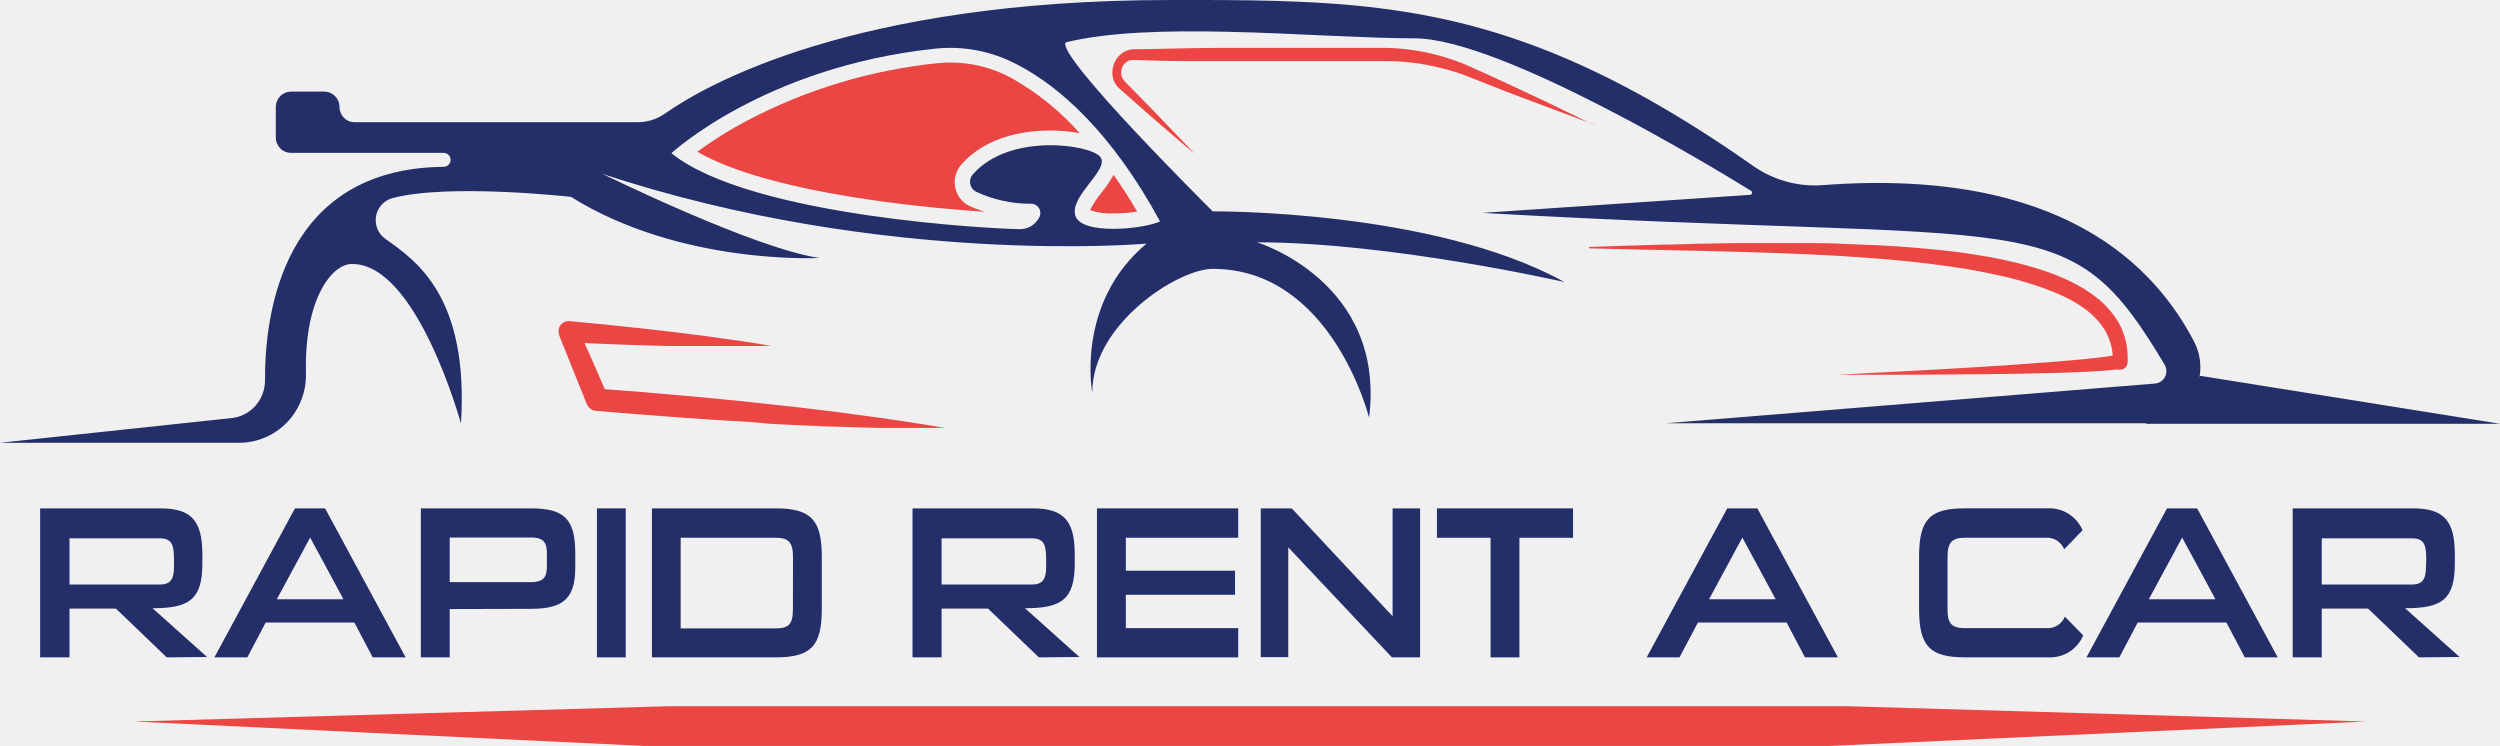
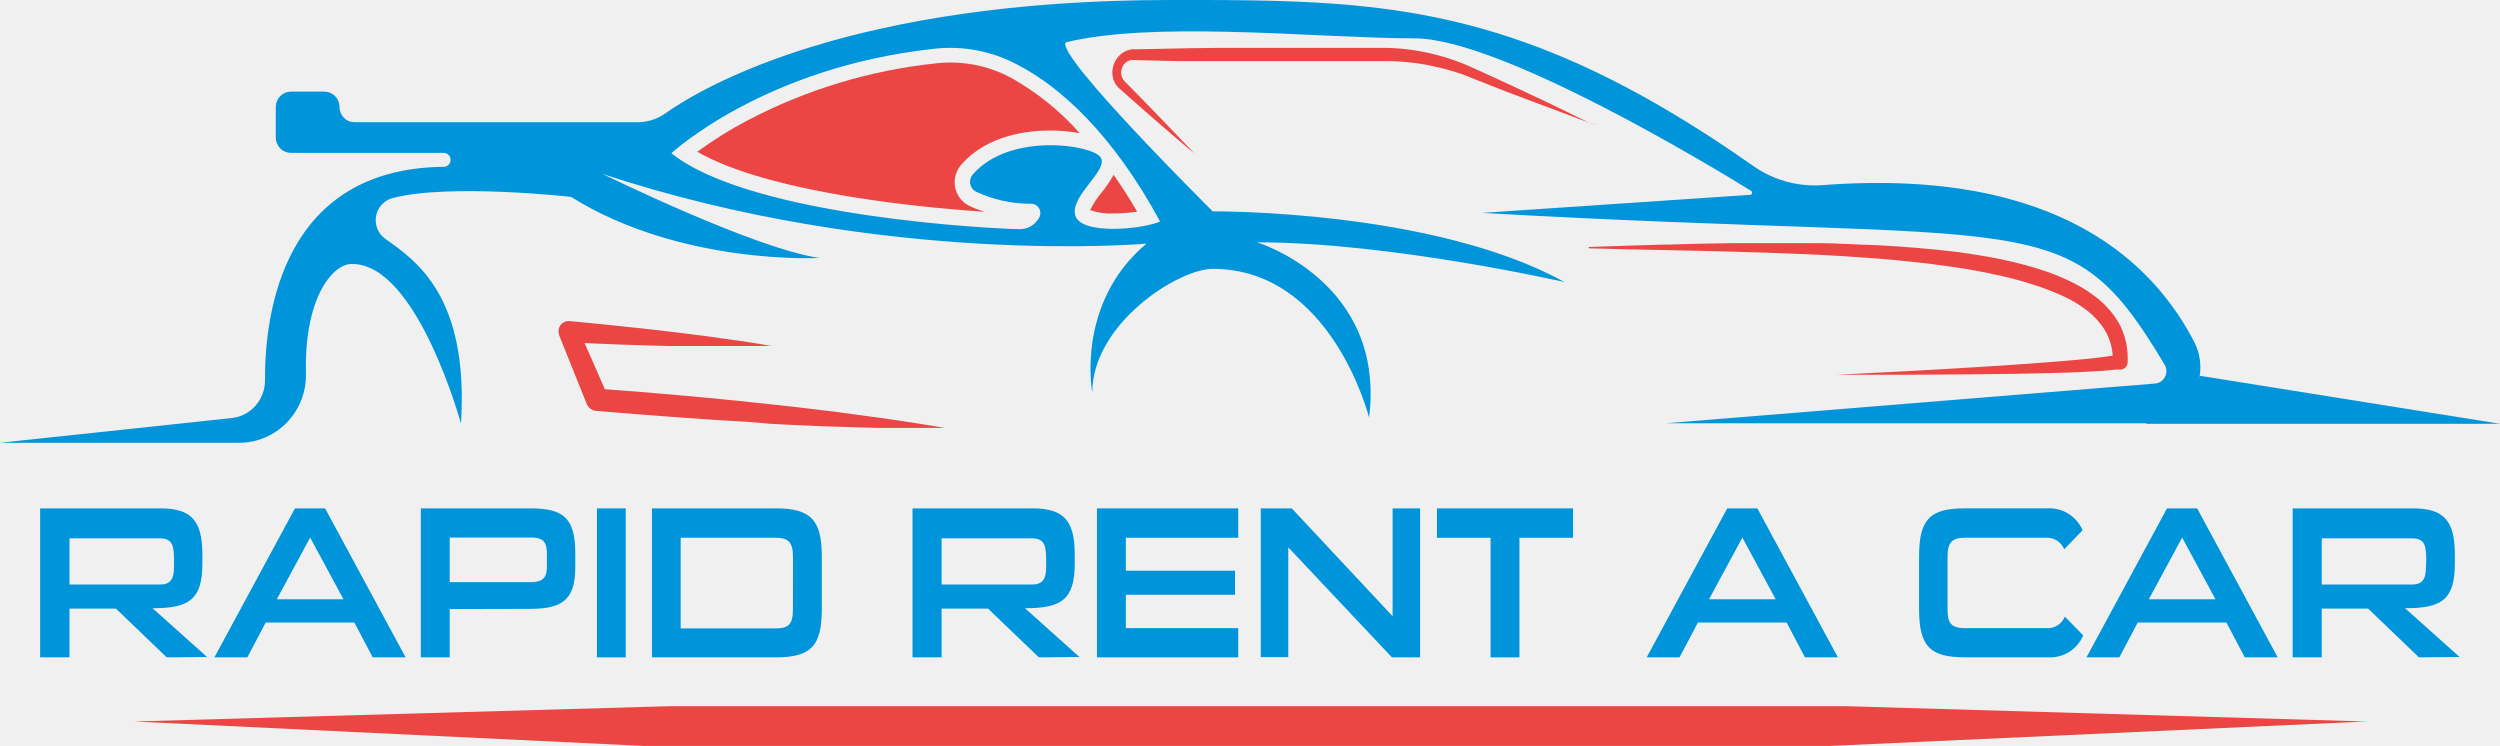
<svg xmlns="http://www.w3.org/2000/svg" width="124" height="37" viewBox="0 0 124 37" fill="none">
  <g clip-path="url(#clip0_254_1033)">
-     <path d="M108.855 17.002C106.946 13.283 102.319 8.261 90.345 9.187C89.113 9.264 87.892 8.909 86.888 8.181C77.808 1.818 71.613 0.404 64.511 0.09C62.973 0.021 61.395 0.003 59.738 0H58.06C42.264 0 34.944 4.251 32.983 5.634C32.583 5.914 32.107 6.064 31.62 6.062H17.586C17.488 6.062 17.39 6.043 17.3 6.004C17.209 5.966 17.126 5.91 17.057 5.839C16.988 5.769 16.933 5.685 16.895 5.593C16.858 5.5 16.839 5.402 16.84 5.302C16.839 5.101 16.759 4.908 16.619 4.767C16.478 4.625 16.288 4.545 16.089 4.545H14.429C14.231 4.545 14.04 4.625 13.9 4.767C13.759 4.908 13.68 5.101 13.679 5.302V6.823C13.68 7.024 13.759 7.217 13.9 7.359C14.04 7.502 14.23 7.582 14.429 7.583H22.008C22.099 7.583 22.186 7.62 22.249 7.684C22.313 7.749 22.349 7.837 22.349 7.929C22.349 8.02 22.313 8.108 22.249 8.173C22.186 8.238 22.099 8.274 22.008 8.274C14.034 8.354 13.127 15.533 13.144 18.875C13.144 19.336 12.976 19.78 12.673 20.123C12.37 20.467 11.952 20.684 11.5 20.735L0 21.962H11.858C12.3 21.963 12.738 21.874 13.146 21.701C13.553 21.527 13.923 21.273 14.232 20.953C14.541 20.633 14.784 20.253 14.946 19.836C15.108 19.419 15.186 18.974 15.176 18.526C15.077 14.724 16.54 13.037 17.484 13.096C20.699 13.096 22.864 21.008 22.864 21.008C23.263 14.707 20.648 12.934 19.114 11.848C18.939 11.726 18.803 11.555 18.721 11.357C18.639 11.159 18.615 10.941 18.65 10.729C18.686 10.517 18.781 10.32 18.923 10.161C19.066 10.001 19.25 9.887 19.455 9.83C22.24 9.083 28.319 9.764 28.319 9.764C33.775 13.172 40.648 12.795 40.648 12.795C37.436 12.339 29.888 8.627 29.888 8.627C43.867 13.248 56.867 12.083 56.867 12.083C53.335 15.039 54.177 19.47 54.177 19.47C54.177 16.062 58.435 13.335 60.15 13.335C66.069 13.335 67.907 20.717 67.907 20.717C68.746 13.957 62.349 12.018 62.349 12.018C68.96 12.018 77.593 13.988 77.593 13.988C71.091 10.39 60.15 10.483 60.15 10.483C60.15 10.483 52.309 2.706 52.864 2.101C54.971 1.583 57.883 1.51 60.863 1.576C62.65 1.614 64.46 1.704 66.137 1.78C67.621 1.846 69.001 1.901 70.164 1.901C74.422 1.901 85.026 8.333 86.85 9.463C86.87 9.475 86.886 9.492 86.895 9.513C86.904 9.534 86.907 9.558 86.902 9.58C86.897 9.603 86.885 9.623 86.867 9.638C86.85 9.653 86.829 9.662 86.806 9.664L73.526 10.559C101.33 12.146 102.524 9.972 107.365 18.087C107.419 18.177 107.449 18.28 107.453 18.385C107.456 18.491 107.433 18.595 107.386 18.689C107.338 18.783 107.268 18.863 107.181 18.922C107.095 18.98 106.995 19.015 106.891 19.024L82.636 20.994H106.434C106.896 20.99 107.35 20.867 107.752 20.636C108.154 20.406 108.492 20.076 108.734 19.677C108.976 19.278 109.114 18.823 109.135 18.355C109.157 17.887 109.06 17.421 108.855 17.002ZM57.539 10.984C56.7 11.371 53.618 11.675 53.335 10.69C53.052 9.705 55.039 8.42 54.583 7.794C54.126 7.168 50.069 6.564 48.251 8.651C48.197 8.713 48.156 8.787 48.134 8.867C48.111 8.947 48.107 9.031 48.121 9.112C48.135 9.194 48.167 9.272 48.215 9.339C48.263 9.407 48.326 9.462 48.398 9.501C49.252 9.904 50.183 10.11 51.125 10.106C51.207 10.103 51.288 10.122 51.359 10.161C51.431 10.2 51.492 10.257 51.534 10.328C51.576 10.398 51.599 10.479 51.601 10.562C51.602 10.644 51.582 10.726 51.541 10.798C51.442 10.981 51.293 11.132 51.112 11.233C50.931 11.333 50.725 11.379 50.519 11.364C49.622 11.364 37.262 10.794 33.301 7.6C33.301 7.6 37.893 3.325 46.359 2.416C47.769 2.261 49.193 2.534 50.45 3.201C52.54 4.275 55.149 6.574 57.539 10.984Z" fill="#242E69" />
+     <path d="M108.855 17.002C106.946 13.283 102.319 8.261 90.345 9.187C89.113 9.264 87.892 8.909 86.888 8.181C77.808 1.818 71.613 0.404 64.511 0.09C62.973 0.021 61.395 0.003 59.738 0H58.06C42.264 0 34.944 4.251 32.983 5.634C32.583 5.914 32.107 6.064 31.62 6.062H17.586C17.488 6.062 17.39 6.043 17.3 6.004C17.209 5.966 17.126 5.91 17.057 5.839C16.988 5.769 16.933 5.685 16.895 5.593C16.858 5.5 16.839 5.402 16.84 5.302C16.839 5.101 16.759 4.908 16.619 4.767C16.478 4.625 16.288 4.545 16.089 4.545H14.429C14.231 4.545 14.04 4.625 13.9 4.767C13.759 4.908 13.68 5.101 13.679 5.302V6.823C13.68 7.024 13.759 7.217 13.9 7.359C14.04 7.502 14.23 7.582 14.429 7.583H22.008C22.099 7.583 22.186 7.62 22.249 7.684C22.313 7.749 22.349 7.837 22.349 7.929C22.349 8.02 22.313 8.108 22.249 8.173C22.186 8.238 22.099 8.274 22.008 8.274C14.034 8.354 13.127 15.533 13.144 18.875C13.144 19.336 12.976 19.78 12.673 20.123C12.37 20.467 11.952 20.684 11.5 20.735L0 21.962H11.858C12.3 21.963 12.738 21.874 13.146 21.701C13.553 21.527 13.923 21.273 14.232 20.953C14.541 20.633 14.784 20.253 14.946 19.836C15.108 19.419 15.186 18.974 15.176 18.526C15.077 14.724 16.54 13.037 17.484 13.096C20.699 13.096 22.864 21.008 22.864 21.008C23.263 14.707 20.648 12.934 19.114 11.848C18.939 11.726 18.803 11.555 18.721 11.357C18.639 11.159 18.615 10.941 18.65 10.729C18.686 10.517 18.781 10.32 18.923 10.161C19.066 10.001 19.25 9.887 19.455 9.83C22.24 9.083 28.319 9.764 28.319 9.764C33.775 13.172 40.648 12.795 40.648 12.795C37.436 12.339 29.888 8.627 29.888 8.627C43.867 13.248 56.867 12.083 56.867 12.083C53.335 15.039 54.177 19.47 54.177 19.47C54.177 16.062 58.435 13.335 60.15 13.335C66.069 13.335 67.907 20.717 67.907 20.717C68.746 13.957 62.349 12.018 62.349 12.018C68.96 12.018 77.593 13.988 77.593 13.988C71.091 10.39 60.15 10.483 60.15 10.483C60.15 10.483 52.309 2.706 52.864 2.101C54.971 1.583 57.883 1.51 60.863 1.576C62.65 1.614 64.46 1.704 66.137 1.78C67.621 1.846 69.001 1.901 70.164 1.901C74.422 1.901 85.026 8.333 86.85 9.463C86.87 9.475 86.886 9.492 86.895 9.513C86.904 9.534 86.907 9.558 86.902 9.58C86.897 9.603 86.885 9.623 86.867 9.638C86.85 9.653 86.829 9.662 86.806 9.664L73.526 10.559C101.33 12.146 102.524 9.972 107.365 18.087C107.419 18.177 107.449 18.28 107.453 18.385C107.456 18.491 107.433 18.595 107.386 18.689C107.338 18.783 107.268 18.863 107.181 18.922C107.095 18.98 106.995 19.015 106.891 19.024L82.636 20.994H106.434C106.896 20.99 107.35 20.867 107.752 20.636C108.154 20.406 108.492 20.076 108.734 19.677C108.976 19.278 109.114 18.823 109.135 18.355C109.157 17.887 109.06 17.421 108.855 17.002ZM57.539 10.984C56.7 11.371 53.618 11.675 53.335 10.69C53.052 9.705 55.039 8.42 54.583 7.794C54.126 7.168 50.069 6.564 48.251 8.651C48.197 8.713 48.156 8.787 48.134 8.867C48.111 8.947 48.107 9.031 48.121 9.112C48.135 9.194 48.167 9.272 48.215 9.339C48.263 9.407 48.326 9.462 48.398 9.501C49.252 9.904 50.183 10.11 51.125 10.106C51.207 10.103 51.288 10.122 51.359 10.161C51.431 10.2 51.492 10.257 51.534 10.328C51.576 10.398 51.599 10.479 51.601 10.562C51.602 10.644 51.582 10.726 51.541 10.798C51.442 10.981 51.293 11.132 51.112 11.233C50.931 11.333 50.725 11.379 50.519 11.364C49.622 11.364 37.262 10.794 33.301 7.6C33.301 7.6 37.893 3.325 46.359 2.416C47.769 2.261 49.193 2.534 50.45 3.201C52.54 4.275 55.149 6.574 57.539 10.984Z" fill="#0094DA" />
    <path d="M55.237 10.586C54.841 10.608 54.444 10.553 54.068 10.424C54.224 10.109 54.416 9.814 54.641 9.546C54.857 9.284 55.049 9.003 55.213 8.706L55.234 8.671C55.623 9.224 56.015 9.829 56.403 10.496C56.017 10.557 55.628 10.587 55.237 10.586ZM48.855 10.507C47.47 10.413 45.394 10.237 43.181 9.912C39.257 9.338 36.318 8.53 34.586 7.527C35.377 6.947 36.208 6.427 37.075 5.972C39.999 4.438 43.182 3.477 46.458 3.138C46.684 3.113 46.912 3.1 47.14 3.1C48.175 3.1 49.195 3.353 50.113 3.839C51.405 4.558 52.568 5.493 53.553 6.604C53.069 6.518 52.578 6.474 52.087 6.473C50.992 6.473 48.964 6.691 47.685 8.163C47.554 8.309 47.458 8.484 47.403 8.674C47.349 8.864 47.337 9.063 47.37 9.258C47.403 9.453 47.479 9.638 47.593 9.798C47.706 9.959 47.855 10.091 48.026 10.185C48.292 10.317 48.57 10.425 48.855 10.507Z" fill="#EB4643" />
    <path d="M78.834 12.249C80.028 12.207 81.221 12.166 82.418 12.135C83.014 12.135 83.611 12.1 84.208 12.09L86.001 12.059C86.601 12.059 87.198 12.059 87.798 12.059C88.398 12.059 88.991 12.059 89.591 12.059C90.191 12.059 90.788 12.059 91.388 12.093C91.988 12.128 92.585 12.135 93.185 12.166C93.785 12.197 94.382 12.238 94.982 12.287C95.582 12.335 96.182 12.394 96.779 12.463C97.375 12.532 97.975 12.625 98.572 12.729C99.169 12.833 99.762 12.964 100.352 13.12C100.648 13.199 100.942 13.282 101.235 13.379L101.453 13.451L101.671 13.527C101.818 13.579 101.961 13.642 102.104 13.697C102.391 13.818 102.674 13.942 102.953 14.091C103.093 14.16 103.229 14.246 103.366 14.326L103.567 14.454C103.632 14.495 103.696 14.544 103.761 14.592C103.894 14.682 104.02 14.786 104.146 14.886L104.327 15.052L104.416 15.138L104.501 15.228C104.731 15.47 104.931 15.739 105.098 16.03L105.214 16.255L105.309 16.493C105.369 16.652 105.417 16.815 105.452 16.98C105.521 17.31 105.547 17.647 105.531 17.983C105.529 18.051 105.508 18.117 105.47 18.173C105.432 18.229 105.378 18.272 105.316 18.297L105.224 18.332H105.152H105.088H105.023H104.903L104.787 18.349L104.337 18.391L103.448 18.442C102.854 18.47 102.268 18.491 101.678 18.505C100.498 18.536 99.322 18.553 98.146 18.563C96.969 18.574 95.79 18.584 94.614 18.588C93.437 18.591 92.261 18.588 91.085 18.588C92.261 18.532 93.434 18.47 94.61 18.408C95.786 18.346 96.959 18.276 98.132 18.204C99.305 18.131 100.478 18.052 101.651 17.962C102.234 17.917 102.82 17.869 103.4 17.81C103.693 17.782 103.983 17.751 104.269 17.713C104.412 17.696 104.556 17.675 104.692 17.651L104.794 17.634L104.893 17.613H104.937H104.982H105.016L104.801 17.934C104.815 17.396 104.682 16.865 104.416 16.4C104.277 16.17 104.112 15.958 103.925 15.767L103.853 15.695L103.778 15.622L103.625 15.487C103.516 15.397 103.402 15.313 103.284 15.235C103.229 15.193 103.172 15.153 103.113 15.117L102.933 15.003C102.81 14.934 102.691 14.862 102.561 14.8C102.308 14.671 102.048 14.556 101.784 14.454C101.647 14.402 101.514 14.347 101.378 14.298L101.173 14.226L100.969 14.157C100.693 14.063 100.413 13.98 100.13 13.901C99.567 13.745 98.991 13.621 98.425 13.507C97.859 13.393 97.266 13.296 96.68 13.213C95.507 13.044 94.324 12.923 93.137 12.826C92.547 12.781 91.951 12.739 91.358 12.701C90.764 12.664 90.168 12.636 89.574 12.608L87.784 12.539C87.188 12.518 86.591 12.498 85.994 12.484L84.204 12.439L82.414 12.401L80.621 12.363L78.831 12.318C78.822 12.318 78.813 12.314 78.807 12.308C78.8 12.301 78.797 12.292 78.797 12.283C78.798 12.274 78.802 12.265 78.809 12.259C78.816 12.252 78.825 12.249 78.834 12.249Z" fill="#EB4643" />
    <path d="M38.261 17.163H37.627H36.993H35.745H35.111H34.477H33.846H33.212L31.951 17.129L30.686 17.087L29.424 17.035L28.159 16.977L28.657 16.268C28.783 16.545 28.906 16.825 29.032 17.105L29.404 17.941L30.137 19.624L29.67 19.279L30.75 19.361L31.828 19.444L32.905 19.538L33.983 19.631L35.06 19.728L36.137 19.835L36.676 19.887L37.215 19.946L38.289 20.06L39.366 20.177L40.44 20.305L41.514 20.436L42.564 20.578L43.638 20.723C43.996 20.772 44.354 20.827 44.712 20.879C45.07 20.931 45.428 20.986 45.783 21.045C46.137 21.104 46.499 21.159 46.853 21.224C46.492 21.224 46.131 21.224 45.769 21.224H44.685H43.601L42.517 21.197L41.436 21.162C41.074 21.162 40.713 21.138 40.355 21.121L39.274 21.076L38.193 21.02L37.109 20.924L36.567 20.893L36.028 20.861L34.947 20.792L33.87 20.716C33.509 20.692 33.151 20.668 32.789 20.637L31.712 20.554C31.35 20.53 30.992 20.499 30.634 20.468L29.557 20.378C29.457 20.368 29.361 20.331 29.28 20.27C29.2 20.209 29.137 20.127 29.1 20.032L28.418 18.335L28.077 17.485C27.961 17.201 27.846 16.921 27.736 16.634V16.61C27.713 16.549 27.701 16.483 27.702 16.418C27.703 16.352 27.717 16.287 27.743 16.227C27.769 16.166 27.807 16.112 27.854 16.066C27.9 16.02 27.956 15.985 28.016 15.96C28.088 15.931 28.167 15.919 28.244 15.926L29.503 16.047L30.761 16.175L32.019 16.309L33.273 16.455L33.901 16.531L34.528 16.61L35.159 16.69L35.745 16.776L36.373 16.863L37 16.952L37.624 17.049C37.846 17.091 38.053 17.122 38.261 17.163Z" fill="#EB4643" />
    <path d="M79.206 6.218L78.865 6.104L77.948 5.759C77.556 5.614 77.075 5.437 76.53 5.23C75.984 5.023 75.367 4.791 74.695 4.539L72.568 3.699C72.181 3.563 71.787 3.448 71.388 3.353L71.081 3.284L70.768 3.218L70.451 3.163L70.127 3.118C69.69 3.063 69.251 3.034 68.811 3.032H67.413H67.307C66.397 3.032 65.476 3.032 64.555 3.032C63.635 3.032 62.769 3.032 61.886 3.032H61.702H60.3H58.937C58.04 3.032 57.174 3.001 56.349 2.98H56.154H56.103C56.034 2.989 55.968 3.014 55.909 3.052C55.85 3.088 55.797 3.134 55.752 3.187C55.688 3.269 55.643 3.365 55.622 3.468C55.602 3.571 55.605 3.677 55.633 3.778C55.653 3.843 55.683 3.905 55.721 3.961C55.732 3.971 55.742 3.983 55.749 3.996L55.797 4.048C55.827 4.076 55.854 4.107 55.885 4.138C56.393 4.653 56.857 5.126 57.266 5.548C57.675 5.97 58.03 6.343 58.319 6.647C58.609 6.951 58.838 7.193 59.001 7.359L59.237 7.611L58.971 7.39L58.227 6.758C57.907 6.481 57.518 6.149 57.075 5.762L55.595 4.456L55.548 4.411L55.52 4.39L55.469 4.345L55.408 4.273C55.332 4.181 55.273 4.077 55.23 3.965C55.152 3.73 55.152 3.474 55.23 3.239C55.268 3.115 55.325 2.998 55.401 2.893C55.478 2.788 55.572 2.696 55.681 2.624C55.79 2.548 55.912 2.494 56.042 2.465L56.141 2.444H56.192H56.403C57.228 2.423 58.108 2.406 58.991 2.392L60.355 2.375C60.696 2.375 61.064 2.375 61.422 2.375H61.763C62.704 2.375 63.662 2.375 64.617 2.375H66.662H67.471H68.817C69.288 2.387 69.757 2.431 70.222 2.506C70.67 2.576 71.113 2.675 71.548 2.804C71.965 2.924 72.373 3.069 72.772 3.239C72.871 3.281 72.967 3.322 73.059 3.367L73.335 3.491L73.874 3.737L74.897 4.207C75.548 4.511 76.148 4.791 76.676 5.043C77.205 5.296 77.662 5.52 78.04 5.703C78.418 5.887 78.722 6.049 78.916 6.132L79.206 6.218Z" fill="#EB4643" />
-     <path d="M109.138 18.643L124 21.02H106.434" fill="#242E69" />
+     <path d="M109.138 18.643L124 21.02H106.434" fill="#0094DA" />
    <path d="M91.668 35.029H33.137L6.642 35.786L31.954 36.999H90.757L117.358 35.786L91.668 35.029Z" fill="#EB4643" />
-     <path d="M8.268 32.605L5.748 30.185H3.447V32.605H1.991V25.215H7.948C9.496 25.215 10.038 25.827 10.038 27.503V27.952C10.038 29.76 9.356 30.168 7.566 30.168L10.27 32.587L8.268 32.605ZM8.63 27.766C8.63 27.047 8.544 26.701 7.92 26.701H3.447V28.993H7.92C8.428 28.993 8.63 28.765 8.63 28.122V27.766Z" fill="#242E69" />
-     <path d="M18.486 32.605L17.576 30.876H13.178L12.267 32.605H10.634L14.63 25.215H16.124L20.119 32.605H18.486ZM15.384 26.663L13.73 29.725H17.037L15.384 26.663Z" fill="#242E69" />
-     <path d="M22.305 30.209V32.605H20.873V25.215H26.328C28.002 25.215 28.534 25.751 28.534 27.458V28.125C28.534 29.639 28.002 30.199 26.328 30.199L22.305 30.209ZM27.126 27.444C27.126 26.863 26.915 26.66 26.342 26.66H22.305V28.875H26.342C26.915 28.875 27.126 28.65 27.126 28.122V27.444Z" fill="#242E69" />
-     <path d="M29.608 32.605V25.215H31.037V32.605H29.608Z" fill="#242E69" />
-     <path d="M32.336 32.605V25.215H38.473C40.242 25.215 40.761 25.806 40.761 27.61V30.209C40.761 32.027 40.242 32.605 38.473 32.605H32.336ZM39.332 27.62C39.332 26.891 39.1 26.673 38.476 26.673H33.761V31.167H38.473C39.117 31.167 39.329 30.963 39.329 30.23L39.332 27.62Z" fill="#242E69" />
-     <path d="M51.528 32.605L49.005 30.185H46.703V32.605H45.261V25.215H51.221C52.769 25.215 53.307 25.827 53.307 27.503V27.952C53.307 29.76 52.626 30.168 50.839 30.168L53.539 32.587L51.528 32.605ZM51.889 27.766C51.889 27.047 51.804 26.701 51.176 26.701H46.703V28.993H51.176C51.684 28.993 51.889 28.765 51.889 28.122V27.766Z" fill="#242E69" />
-     <path d="M54.409 32.605V25.215H61.415V26.673H55.841V28.308H61.258V29.501H55.841V31.156H61.415V32.605H54.409Z" fill="#242E69" />
-     <path d="M69.039 32.605L63.898 27.147V32.594H62.534V25.215H64.071L69.073 30.565V25.215H70.437V32.605H69.039Z" fill="#242E69" />
-     <path d="M73.932 32.605V26.673H71.272V25.215H78.023V26.673H75.364V32.605H73.932Z" fill="#242E69" />
-     <path d="M89.527 32.605L88.616 30.876H84.218L83.304 32.605H81.675L85.671 25.215H87.164L91.16 32.605H89.527ZM86.421 26.663L84.767 29.725H88.074L86.421 26.663Z" fill="#242E69" />
-     <path d="M97.457 32.603C95.718 32.603 95.186 32.047 95.186 30.208V27.609C95.186 25.76 95.718 25.214 97.457 25.214H101.548C101.914 25.193 102.278 25.285 102.59 25.479C102.903 25.673 103.15 25.959 103.297 26.299L102.384 27.243C102.308 27.06 102.178 26.906 102.01 26.803C101.843 26.701 101.648 26.655 101.453 26.672H97.457C96.819 26.672 96.598 26.911 96.598 27.609V30.219C96.598 30.844 96.724 31.155 97.457 31.155H101.494C101.688 31.172 101.882 31.125 102.048 31.023C102.214 30.92 102.343 30.767 102.418 30.585L103.328 31.518C103.181 31.859 102.935 32.146 102.622 32.34C102.309 32.534 101.945 32.626 101.579 32.603H97.457Z" fill="#242E69" />
-     <path d="M111.341 32.605L110.43 30.876H106.032L105.118 32.605H103.489L107.484 25.215H108.978L112.974 32.605H111.341ZM108.235 26.663L106.581 29.725H109.888L108.235 26.663Z" fill="#242E69" />
-     <path d="M119.98 32.605L117.457 30.185H115.159V32.605H113.717V25.215H119.673C121.221 25.215 121.76 25.827 121.76 27.503V27.952C121.76 29.76 121.095 30.168 119.292 30.168L121.995 32.587L119.98 32.605ZM120.342 27.766C120.342 27.047 120.256 26.701 119.633 26.701H115.159V28.993H119.619C120.127 28.993 120.328 28.765 120.328 28.122L120.342 27.766Z" fill="#242E69" />
+     <path d="M8.268 32.605L5.748 30.185H3.447V32.605H1.991V25.215H7.948C9.496 25.215 10.038 25.827 10.038 27.503V27.952C10.038 29.76 9.356 30.168 7.566 30.168L10.27 32.587L8.268 32.605ZM8.63 27.766C8.63 27.047 8.544 26.701 7.92 26.701H3.447V28.993H7.92C8.428 28.993 8.63 28.765 8.63 28.122V27.766Z" fill="#0094DA" />
+     <path d="M18.486 32.605L17.576 30.876H13.178L12.267 32.605H10.634L14.63 25.215H16.124L20.119 32.605H18.486ZM15.384 26.663L13.73 29.725H17.037L15.384 26.663Z" fill="#0094DA" />
+     <path d="M22.305 30.209V32.605H20.873V25.215H26.328C28.002 25.215 28.534 25.751 28.534 27.458V28.125C28.534 29.639 28.002 30.199 26.328 30.199L22.305 30.209ZM27.126 27.444C27.126 26.863 26.915 26.66 26.342 26.66H22.305V28.875H26.342C26.915 28.875 27.126 28.65 27.126 28.122V27.444Z" fill="#0094DA" />
+     <path d="M29.608 32.605V25.215H31.037V32.605H29.608Z" fill="#0094DA" />
+     <path d="M32.336 32.605V25.215H38.473C40.242 25.215 40.761 25.806 40.761 27.61V30.209C40.761 32.027 40.242 32.605 38.473 32.605H32.336ZM39.332 27.62C39.332 26.891 39.1 26.673 38.476 26.673H33.761V31.167H38.473C39.117 31.167 39.329 30.963 39.329 30.23L39.332 27.62Z" fill="#0094DA" />
+     <path d="M51.528 32.605L49.005 30.185H46.703V32.605H45.261V25.215H51.221C52.769 25.215 53.307 25.827 53.307 27.503V27.952C53.307 29.76 52.626 30.168 50.839 30.168L53.539 32.587L51.528 32.605ZM51.889 27.766C51.889 27.047 51.804 26.701 51.176 26.701H46.703V28.993H51.176C51.684 28.993 51.889 28.765 51.889 28.122V27.766Z" fill="#0094DA" />
+     <path d="M54.409 32.605V25.215H61.415V26.673H55.841V28.308H61.258V29.501H55.841V31.156H61.415V32.605H54.409Z" fill="#0094DA" />
+     <path d="M69.039 32.605L63.898 27.147V32.594H62.534V25.215H64.071L69.073 30.565V25.215H70.437V32.605H69.039Z" fill="#0094DA" />
+     <path d="M73.932 32.605V26.673H71.272V25.215H78.023V26.673H75.364V32.605H73.932Z" fill="#0094DA" />
+     <path d="M89.527 32.605L88.616 30.876H84.218L83.304 32.605H81.675L85.671 25.215H87.164L91.16 32.605H89.527ZM86.421 26.663L84.767 29.725H88.074L86.421 26.663Z" fill="#0094DA" />
+     <path d="M97.457 32.603C95.718 32.603 95.186 32.047 95.186 30.208V27.609C95.186 25.76 95.718 25.214 97.457 25.214H101.548C101.914 25.193 102.278 25.285 102.59 25.479C102.903 25.673 103.15 25.959 103.297 26.299L102.384 27.243C102.308 27.06 102.178 26.906 102.01 26.803C101.843 26.701 101.648 26.655 101.453 26.672H97.457C96.819 26.672 96.598 26.911 96.598 27.609V30.219C96.598 30.844 96.724 31.155 97.457 31.155H101.494C101.688 31.172 101.882 31.125 102.048 31.023C102.214 30.92 102.343 30.767 102.418 30.585L103.328 31.518C103.181 31.859 102.935 32.146 102.622 32.34C102.309 32.534 101.945 32.626 101.579 32.603H97.457Z" fill="#0094DA" />
+     <path d="M111.341 32.605L110.43 30.876H106.032L105.118 32.605H103.489L107.484 25.215H108.978L112.974 32.605H111.341ZM108.235 26.663L106.581 29.725H109.888L108.235 26.663Z" fill="#0094DA" />
+     <path d="M119.98 32.605L117.457 30.185H115.159V32.605H113.717V25.215H119.673C121.221 25.215 121.76 25.827 121.76 27.503V27.952C121.76 29.76 121.095 30.168 119.292 30.168L121.995 32.587L119.98 32.605ZM120.342 27.766C120.342 27.047 120.256 26.701 119.633 26.701H115.159V28.993H119.619C120.127 28.993 120.328 28.765 120.328 28.122L120.342 27.766Z" fill="#0094DA" />
  </g>
  <defs>
    <clipPath id="clip0_254_1033">
      <rect width="124" height="37" fill="white" />
    </clipPath>
  </defs>
</svg>
